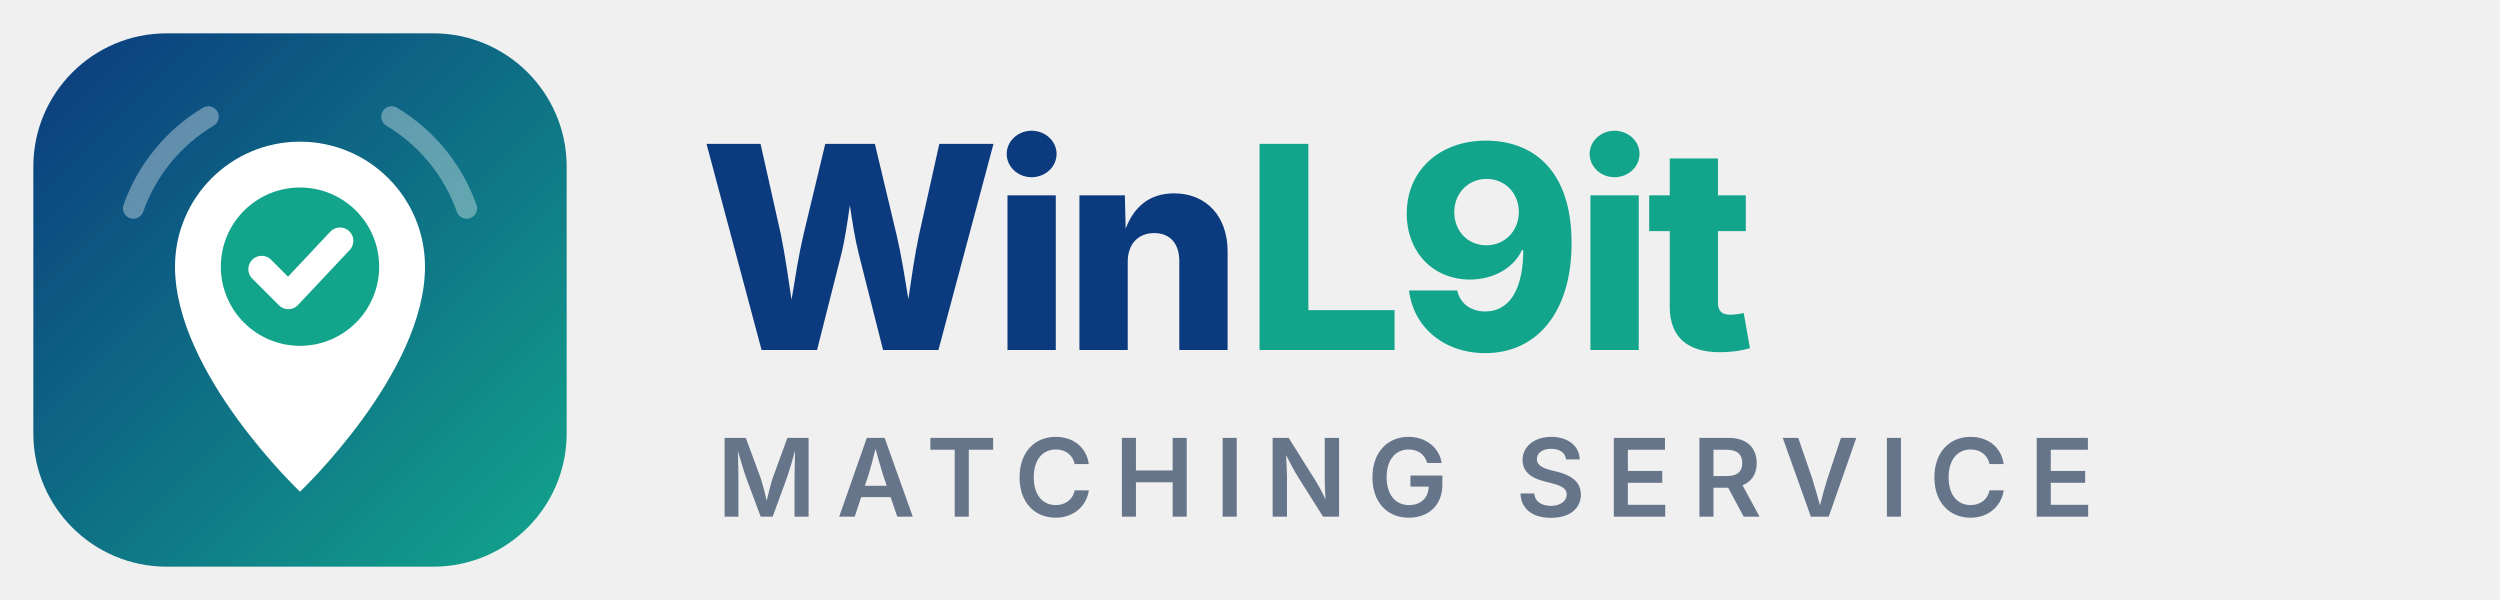
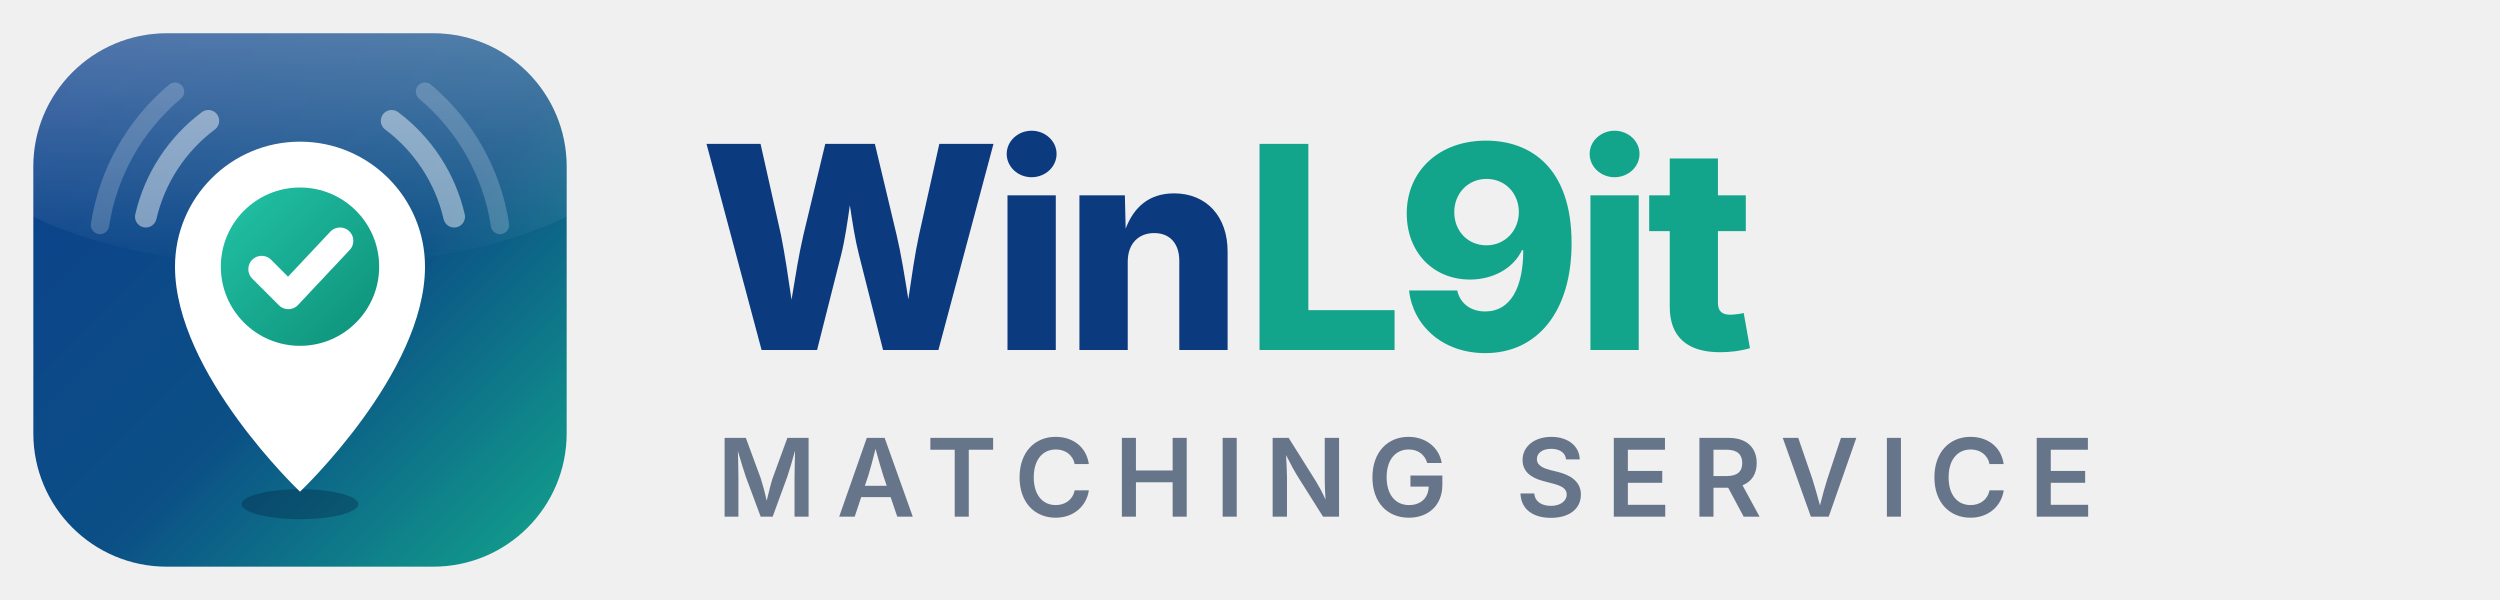
<svg xmlns="http://www.w3.org/2000/svg" viewBox="0 0 300 72" role="img" aria-label="WinL9it — Matching Service">
  <defs>
    <linearGradient id="wl-bg" x1="0" y1="0" x2="1" y2="1">
-       <stop offset="0" stop-color="#0b3a7e" />
+       <stop offset="0" stop-color="#0d3f8c" />
+       <stop offset=".55" stop-color="#0b4f86" />
      <stop offset="1" stop-color="#12a58c" />
+     </linearGradient>
+     <linearGradient id="wl-gloss" x1="0" y1="0" x2="0" y2="1">
+       <stop offset="0" stop-color="#ffffff" stop-opacity=".28" />
+       <stop offset="1" stop-color="#ffffff" stop-opacity="0" />
+     </linearGradient>
+     <linearGradient id="wl-core" x1="0" y1="0" x2="1" y2="1">
+       <stop offset="0" stop-color="#22c4a6" />
+       <stop offset="1" stop-color="#0d8f79" />
    </linearGradient>
  </defs>
  <g transform="translate(4 4)">
    <rect width="64" height="64" rx="16" fill="url(#wl-bg)" />
-     <path d="M12 21a21 21 0 0 1 9-11M52 21a21 21 0 0 0-9-11" fill="none" stroke="#ffffff" stroke-opacity=".35" stroke-width="2.5" stroke-linecap="round" />
+     <path d="M16 0h32a16 16 0 0 1 16 16v6C48 30 16 30 0 22v-6A16 16 0 0 1 16 0z" fill="url(#wl-gloss)" />
+     <path d="M13.5 22a20 20 0 0 1 7.5-11.5M50.5 22a20 20 0 0 0-7.5-11.5" fill="none" stroke="#ffffff" stroke-opacity=".45" stroke-width="2.6" stroke-linecap="round" />
+     <path d="M8 23a26 26 0 0 1 9-16M56 23a26 26 0 0 0-9-16" fill="none" stroke="#ffffff" stroke-opacity=".2" stroke-width="2.2" stroke-linecap="round" />
+     <ellipse cx="32" cy="56.5" rx="7" ry="1.8" fill="#04203f" fill-opacity=".35" />
    <path d="M32 55s-15-14.2-15-27a15 15 0 0 1 30 0c0 12.8-15 27-15 27z" fill="#ffffff" />
-     <circle cx="32" cy="28" r="9.5" fill="#12a58c" />
+     <circle cx="32" cy="28" r="9.5" fill="url(#wl-core)" />
    <path d="M27.4 28.3l3.2 3.2 6.2-6.6" fill="none" stroke="#ffffff" stroke-width="3.2" stroke-linecap="round" stroke-linejoin="round" />
  </g>
  <text x="84" y="42" font-family="Inter, 'Segoe UI', Roboto, Arial, sans-serif" font-size="34" font-weight="800" letter-spacing="-1" fill="#0b3a7e">Win<tspan fill="#12a58c">L9it</tspan>
  </text>
  <text x="86" y="62" font-family="Inter, 'Segoe UI', Roboto, Arial, sans-serif" font-size="13" font-weight="600" letter-spacing="2.4" fill="#66758a">MATCHING SERVICE</text>
</svg>
